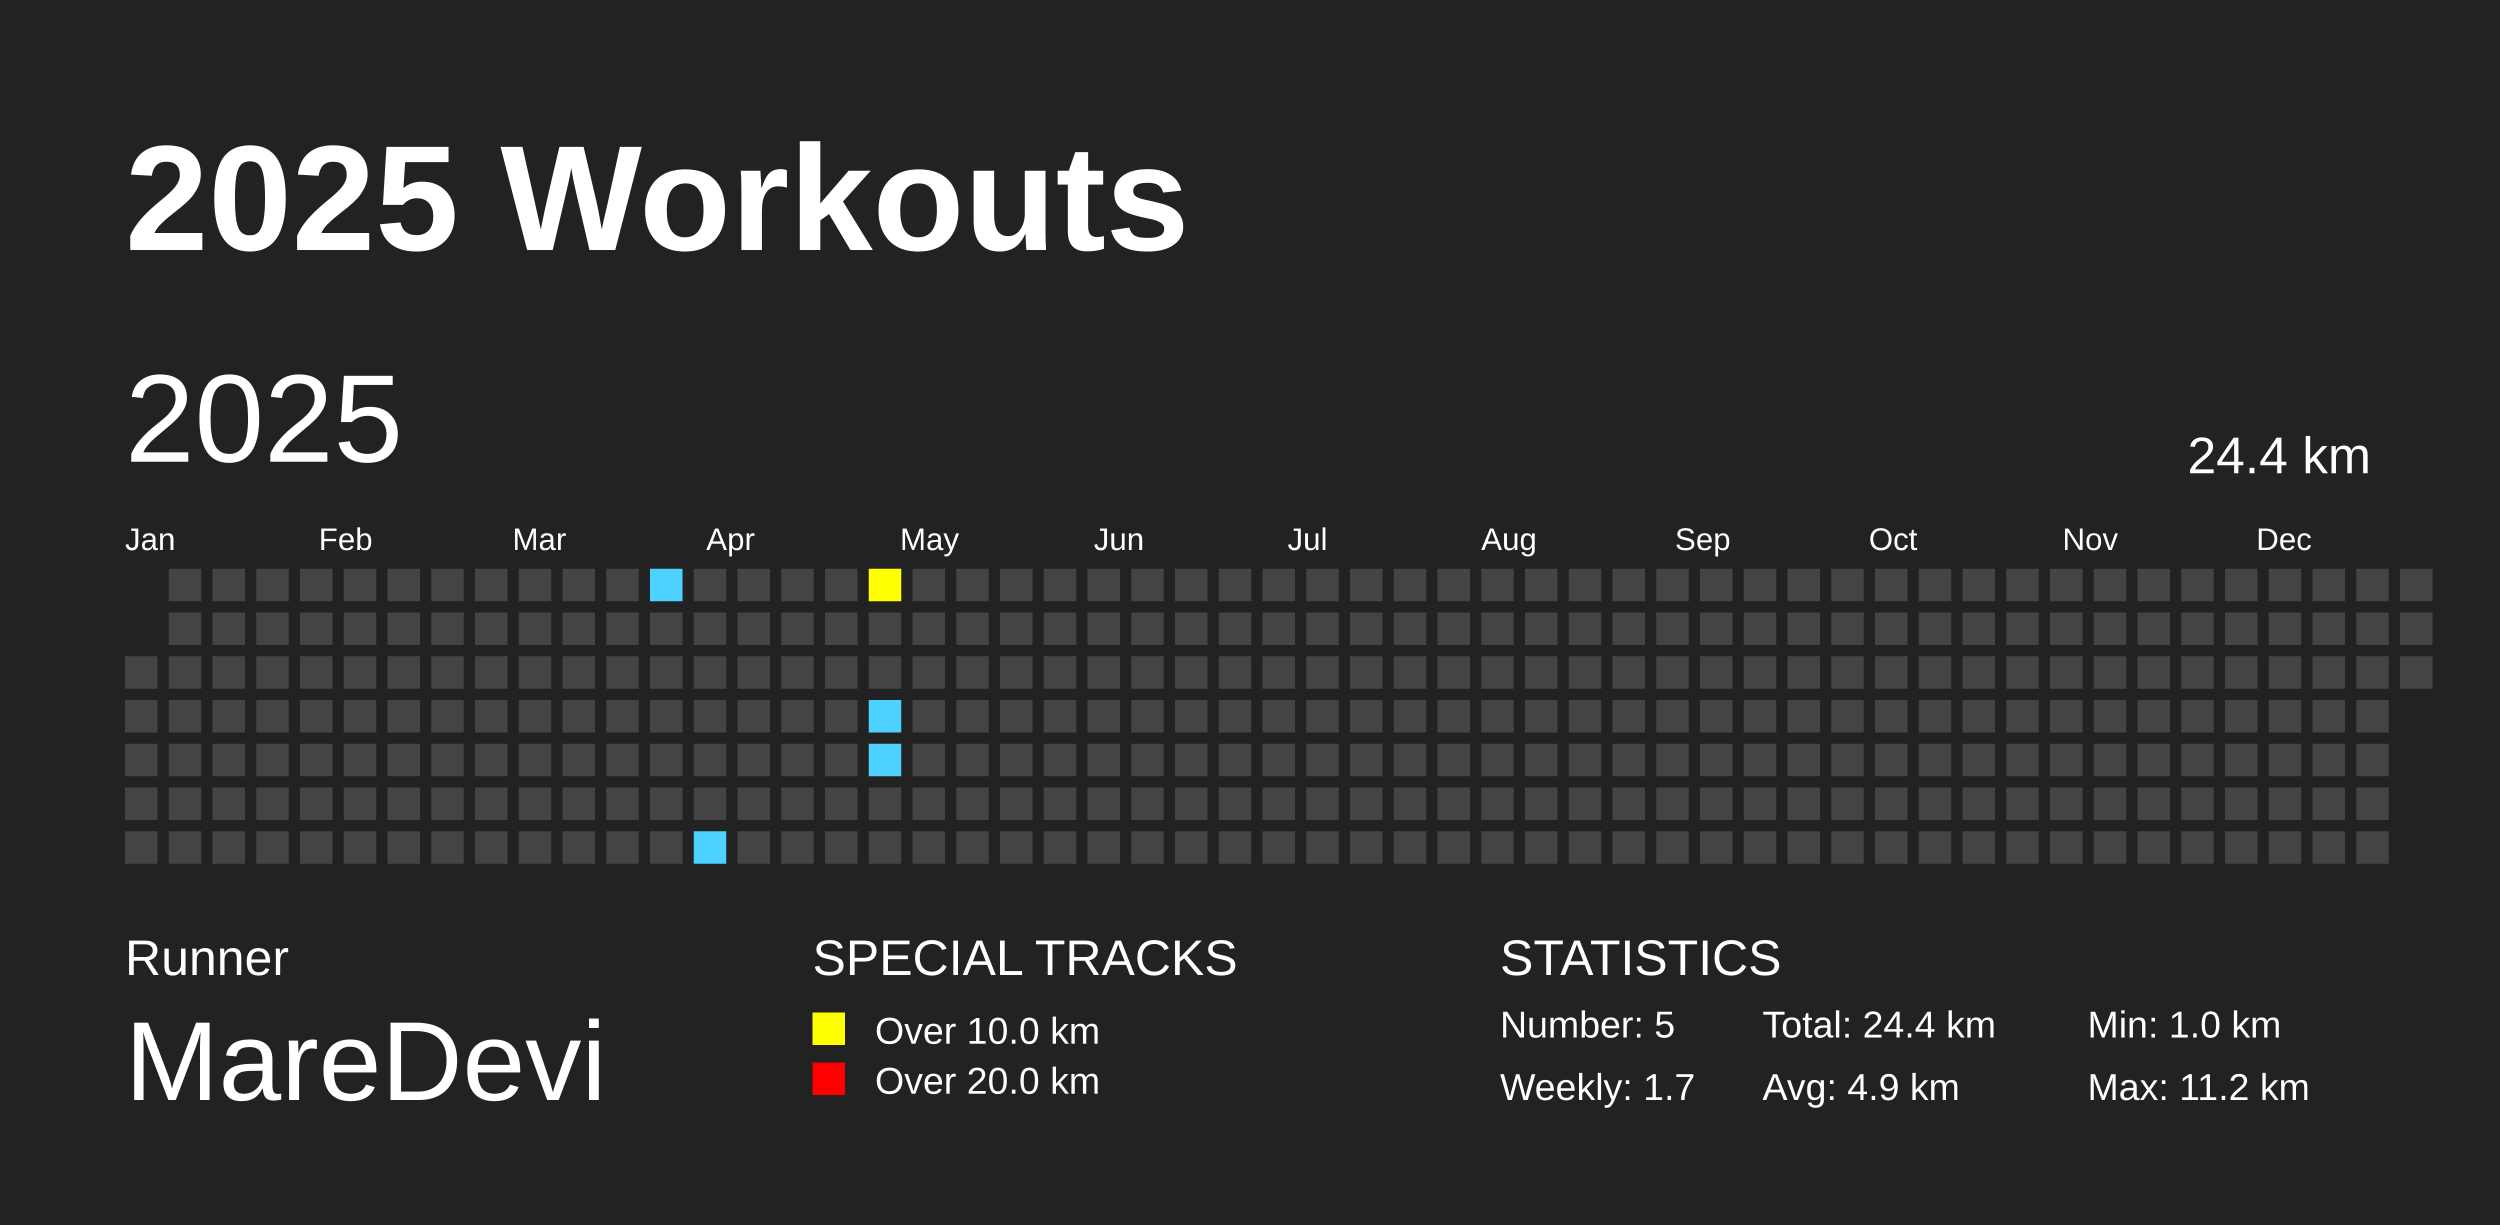
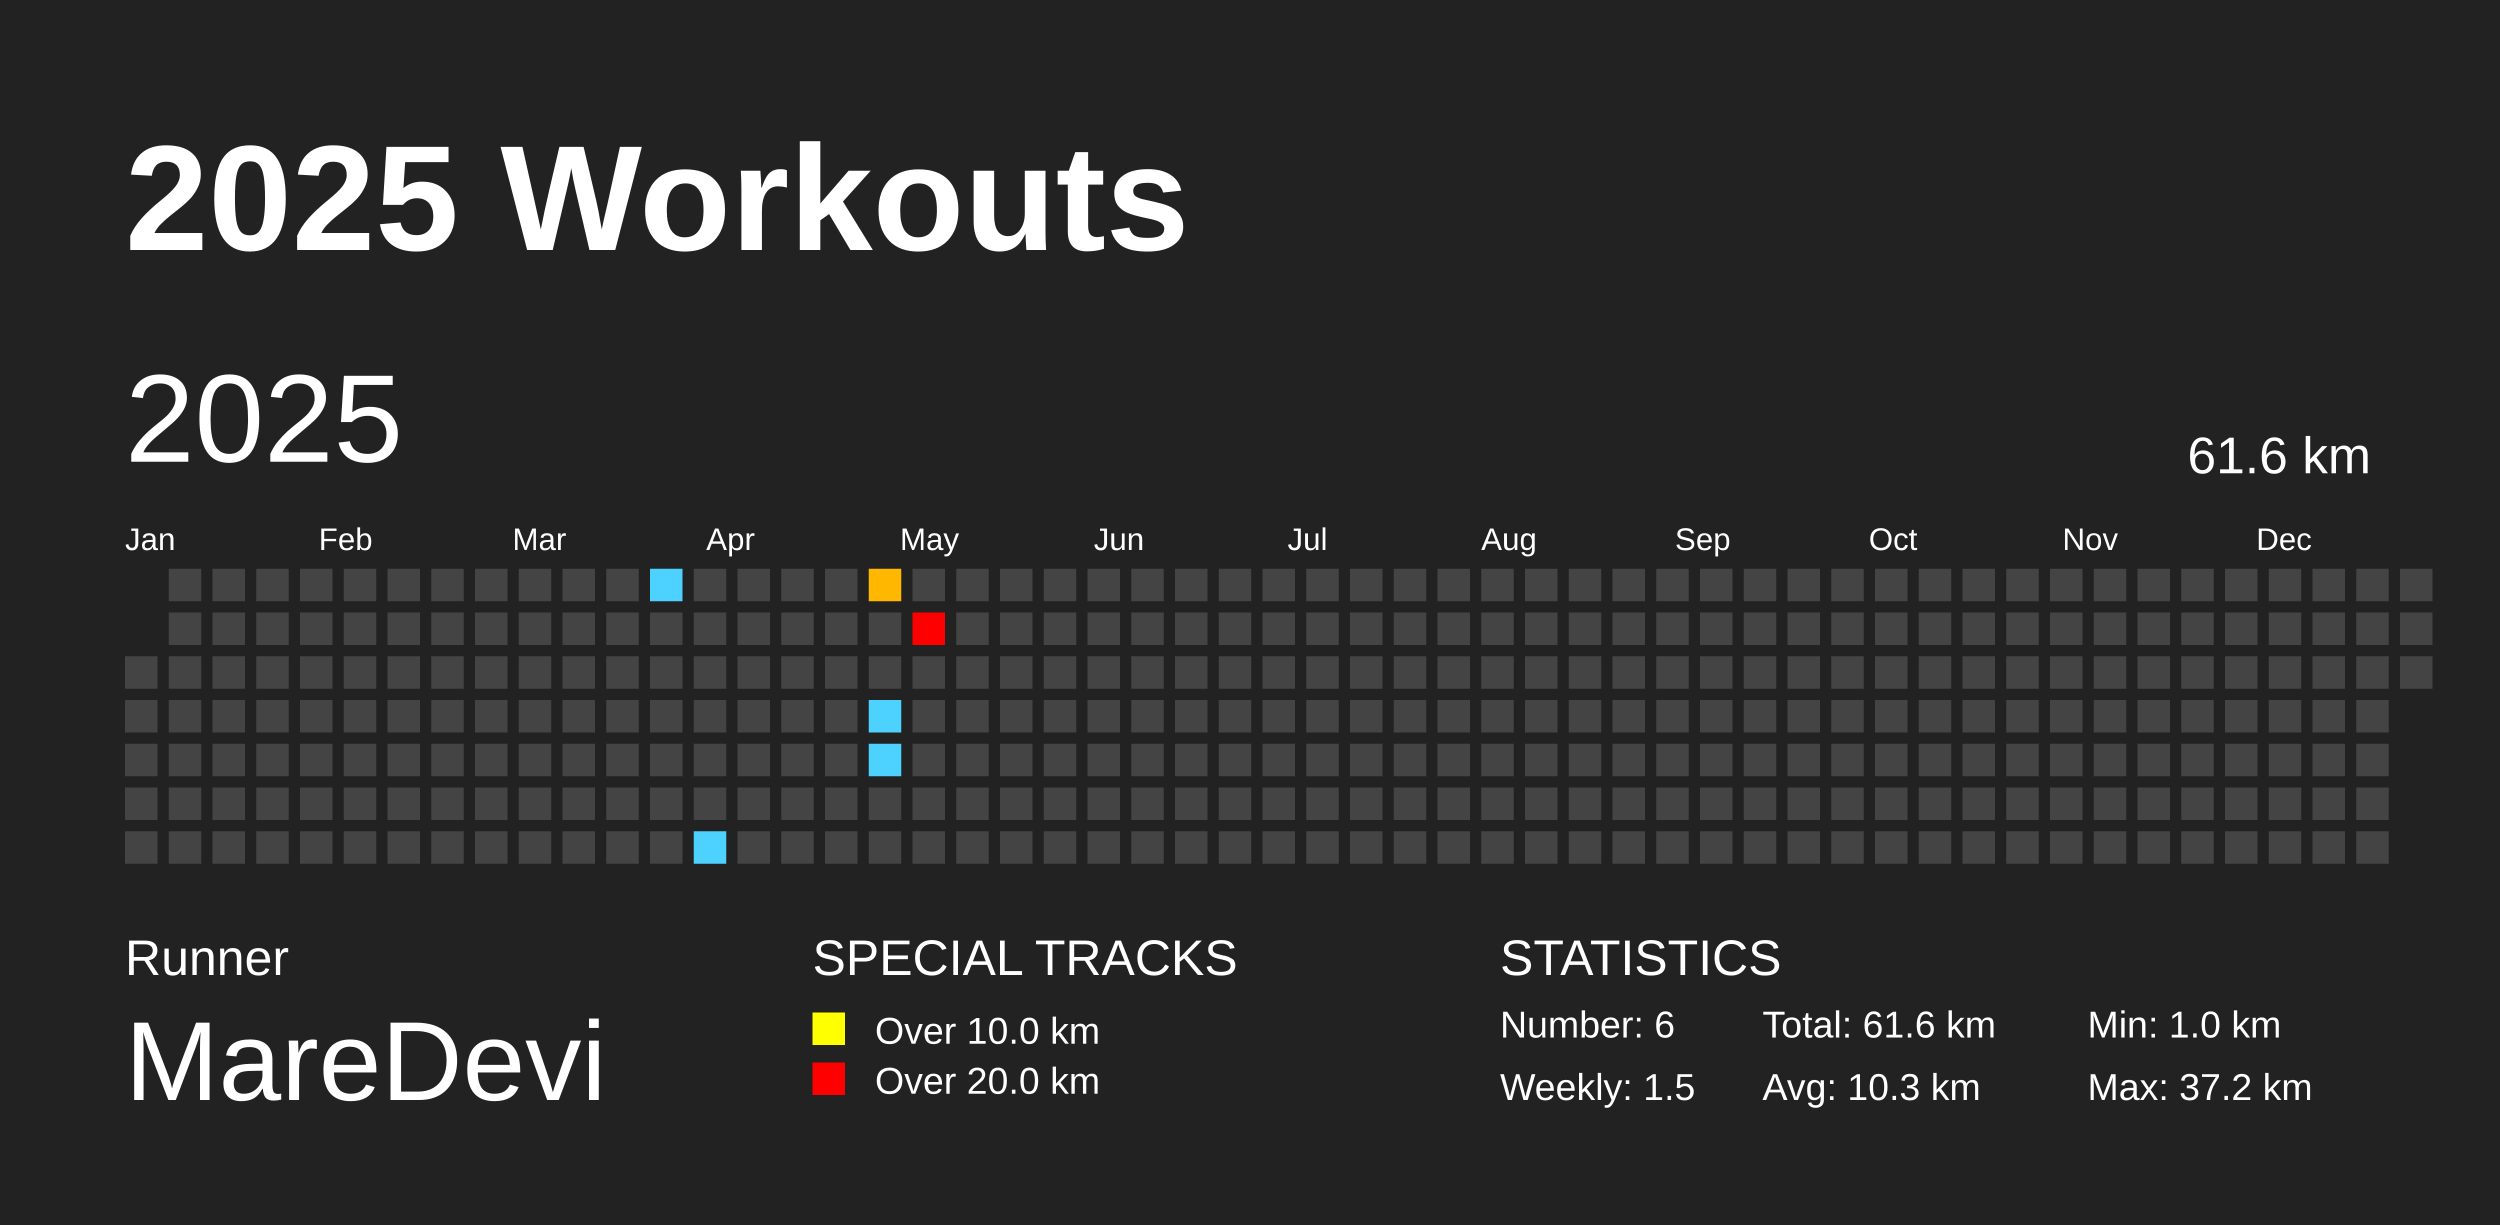
<svg xmlns="http://www.w3.org/2000/svg" baseProfile="full" height="98mm" version="1.1" viewBox="0,0,200,98" width="200mm">
  <defs />
  <rect fill="#222222" height="98" width="200" x="0" y="0" />
  <text fill="#FFFFFF" style="font-size:12px; font-family:Arial; font-weight:bold;" x="10" y="20">2025 Workouts</text>
  <text fill="#FFFFFF" style="font-size:4px; font-family:Arial" x="10" y="78">Runner</text>
  <text fill="#FFFFFF" style="font-size:9px; font-family:Arial" x="10" y="88">MareDevi</text>
  <text fill="#FFFFFF" style="font-size:4px; font-family:Arial" x="65" y="78">SPECIAL TRACKS</text>
  <rect fill="yellow" height="2.6" width="2.6" x="65" y="81" />
  <text fill="#FFFFFF" style="font-size:3px; font-family:Arial" x="70" y="83.5">Over 10.0 km</text>
  <rect fill="red" height="2.6" width="2.6" x="65" y="85" />
  <text fill="#FFFFFF" style="font-size:3px; font-family:Arial" x="70" y="87.5">Over 20.0 km</text>
  <text fill="#FFFFFF" style="font-size:4px; font-family:Arial" x="120" y="78">STATISTICS</text>
-   <text fill="#FFFFFF" style="font-size:3px; font-family:Arial" x="120" y="83">Number: 5</text>
-   <text fill="#FFFFFF" style="font-size:3px; font-family:Arial" x="120" y="88">Weekly: 1.7</text>
-   <text fill="#FFFFFF" style="font-size:3px; font-family:Arial" x="141" y="83">Total: 24.4 km</text>
-   <text fill="#FFFFFF" style="font-size:3px; font-family:Arial" x="141" y="88">Avg: 4.9 km</text>
+   <text fill="#FFFFFF" style="font-size:3px; font-family:Arial" x="120" y="83">Number: 6</text>
+   <text fill="#FFFFFF" style="font-size:3px; font-family:Arial" x="120" y="88">Weekly: 1.5</text>
+   <text fill="#FFFFFF" style="font-size:3px; font-family:Arial" x="141" y="83">Total: 61.6 km</text>
+   <text fill="#FFFFFF" style="font-size:3px; font-family:Arial" x="141" y="88">Avg: 10.3 km</text>
  <text fill="#FFFFFF" style="font-size:3px; font-family:Arial" x="167" y="83">Min: 1.0 km</text>
-   <text fill="#FFFFFF" style="font-size:3px; font-family:Arial" x="167" y="88">Max: 11.2 km</text>
+   <text fill="#FFFFFF" style="font-size:3px; font-family:Arial" x="167" y="88">Max: 37.2 km</text>
  <text dominant-baseline="hanging" fill="#FFFFFF" style="font-size:10.0px; font-family:Arial;" x="10" y="30">2025</text>
-   <text dominant-baseline="hanging" fill="#FFFFFF" style="font-size:4.125px; font-family:Arial;" x="175" y="35">24.4 km</text>
+   <text dominant-baseline="hanging" fill="#FFFFFF" style="font-size:4.125px; font-family:Arial;" x="175" y="35">61.6 km</text>
  <text fill="#FFFFFF" style="font-size:2.5px; font-family:Arial" x="10.0" y="44">Jan</text>
  <text fill="#FFFFFF" style="font-size:2.5px; font-family:Arial" x="25.5" y="44">Feb</text>
  <text fill="#FFFFFF" style="font-size:2.5px; font-family:Arial" x="41.0" y="44">Mar</text>
  <text fill="#FFFFFF" style="font-size:2.5px; font-family:Arial" x="56.5" y="44">Apr</text>
  <text fill="#FFFFFF" style="font-size:2.5px; font-family:Arial" x="72.0" y="44">May</text>
  <text fill="#FFFFFF" style="font-size:2.5px; font-family:Arial" x="87.5" y="44">Jun</text>
  <text fill="#FFFFFF" style="font-size:2.5px; font-family:Arial" x="103.0" y="44">Jul</text>
  <text fill="#FFFFFF" style="font-size:2.5px; font-family:Arial" x="118.5" y="44">Aug</text>
  <text fill="#FFFFFF" style="font-size:2.5px; font-family:Arial" x="134.0" y="44">Sep</text>
  <text fill="#FFFFFF" style="font-size:2.5px; font-family:Arial" x="149.5" y="44">Oct</text>
  <text fill="#FFFFFF" style="font-size:2.5px; font-family:Arial" x="165.0" y="44">Nov</text>
  <text fill="#FFFFFF" style="font-size:2.5px; font-family:Arial" x="180.5" y="44">Dec</text>
  <rect fill="#444444" height="2.6" width="2.6" x="10.0" y="52.5" />
  <rect fill="#444444" height="2.6" width="2.6" x="10.0" y="56.0" />
  <rect fill="#444444" height="2.6" width="2.6" x="10.0" y="59.5" />
  <rect fill="#444444" height="2.6" width="2.6" x="10.0" y="63.0" />
  <rect fill="#444444" height="2.6" width="2.6" x="10.0" y="66.5" />
  <rect fill="#444444" height="2.6" width="2.6" x="13.5" y="45.5" />
  <rect fill="#444444" height="2.6" width="2.6" x="13.5" y="49.0" />
  <rect fill="#444444" height="2.6" width="2.6" x="13.5" y="52.5" />
  <rect fill="#444444" height="2.6" width="2.6" x="13.5" y="56.0" />
  <rect fill="#444444" height="2.6" width="2.6" x="13.5" y="59.5" />
  <rect fill="#444444" height="2.6" width="2.6" x="13.5" y="63.0" />
  <rect fill="#444444" height="2.6" width="2.6" x="13.5" y="66.5" />
  <rect fill="#444444" height="2.6" width="2.6" x="17.0" y="45.5" />
  <rect fill="#444444" height="2.6" width="2.6" x="17.0" y="49.0" />
  <rect fill="#444444" height="2.6" width="2.6" x="17.0" y="52.5" />
  <rect fill="#444444" height="2.6" width="2.6" x="17.0" y="56.0" />
  <rect fill="#444444" height="2.6" width="2.6" x="17.0" y="59.5" />
  <rect fill="#444444" height="2.6" width="2.6" x="17.0" y="63.0" />
  <rect fill="#444444" height="2.6" width="2.6" x="17.0" y="66.5" />
  <rect fill="#444444" height="2.6" width="2.6" x="20.5" y="45.5" />
  <rect fill="#444444" height="2.6" width="2.6" x="20.5" y="49.0" />
  <rect fill="#444444" height="2.6" width="2.6" x="20.5" y="52.5" />
  <rect fill="#444444" height="2.6" width="2.6" x="20.5" y="56.0" />
  <rect fill="#444444" height="2.6" width="2.6" x="20.5" y="59.5" />
  <rect fill="#444444" height="2.6" width="2.6" x="20.5" y="63.0" />
  <rect fill="#444444" height="2.6" width="2.6" x="20.5" y="66.5" />
  <rect fill="#444444" height="2.6" width="2.6" x="24.0" y="45.5" />
  <rect fill="#444444" height="2.6" width="2.6" x="24.0" y="49.0" />
  <rect fill="#444444" height="2.6" width="2.6" x="24.0" y="52.5" />
  <rect fill="#444444" height="2.6" width="2.6" x="24.0" y="56.0" />
  <rect fill="#444444" height="2.6" width="2.6" x="24.0" y="59.5" />
  <rect fill="#444444" height="2.6" width="2.6" x="24.0" y="63.0" />
  <rect fill="#444444" height="2.6" width="2.6" x="24.0" y="66.5" />
  <rect fill="#444444" height="2.6" width="2.6" x="27.5" y="45.5" />
  <rect fill="#444444" height="2.6" width="2.6" x="27.5" y="49.0" />
  <rect fill="#444444" height="2.6" width="2.6" x="27.5" y="52.5" />
  <rect fill="#444444" height="2.6" width="2.6" x="27.5" y="56.0" />
  <rect fill="#444444" height="2.6" width="2.6" x="27.5" y="59.5" />
  <rect fill="#444444" height="2.6" width="2.6" x="27.5" y="63.0" />
  <rect fill="#444444" height="2.6" width="2.6" x="27.5" y="66.5" />
  <rect fill="#444444" height="2.6" width="2.6" x="31.0" y="45.5" />
  <rect fill="#444444" height="2.6" width="2.6" x="31.0" y="49.0" />
  <rect fill="#444444" height="2.6" width="2.6" x="31.0" y="52.5" />
  <rect fill="#444444" height="2.6" width="2.6" x="31.0" y="56.0" />
  <rect fill="#444444" height="2.6" width="2.6" x="31.0" y="59.5" />
  <rect fill="#444444" height="2.6" width="2.6" x="31.0" y="63.0" />
  <rect fill="#444444" height="2.6" width="2.6" x="31.0" y="66.5" />
  <rect fill="#444444" height="2.6" width="2.6" x="34.5" y="45.5" />
  <rect fill="#444444" height="2.6" width="2.6" x="34.5" y="49.0" />
  <rect fill="#444444" height="2.6" width="2.6" x="34.5" y="52.5" />
  <rect fill="#444444" height="2.6" width="2.6" x="34.5" y="56.0" />
  <rect fill="#444444" height="2.6" width="2.6" x="34.5" y="59.5" />
  <rect fill="#444444" height="2.6" width="2.6" x="34.5" y="63.0" />
  <rect fill="#444444" height="2.6" width="2.6" x="34.5" y="66.5" />
  <rect fill="#444444" height="2.6" width="2.6" x="38.0" y="45.5" />
  <rect fill="#444444" height="2.6" width="2.6" x="38.0" y="49.0" />
  <rect fill="#444444" height="2.6" width="2.6" x="38.0" y="52.5" />
  <rect fill="#444444" height="2.6" width="2.6" x="38.0" y="56.0" />
  <rect fill="#444444" height="2.6" width="2.6" x="38.0" y="59.5" />
  <rect fill="#444444" height="2.6" width="2.6" x="38.0" y="63.0" />
  <rect fill="#444444" height="2.6" width="2.6" x="38.0" y="66.5" />
  <rect fill="#444444" height="2.6" width="2.6" x="41.5" y="45.5" />
  <rect fill="#444444" height="2.6" width="2.6" x="41.5" y="49.0" />
  <rect fill="#444444" height="2.6" width="2.6" x="41.5" y="52.5" />
  <rect fill="#444444" height="2.6" width="2.6" x="41.5" y="56.0" />
  <rect fill="#444444" height="2.6" width="2.6" x="41.5" y="59.5" />
  <rect fill="#444444" height="2.6" width="2.6" x="41.5" y="63.0" />
  <rect fill="#444444" height="2.6" width="2.6" x="41.5" y="66.5" />
  <rect fill="#444444" height="2.6" width="2.6" x="45.0" y="45.5" />
  <rect fill="#444444" height="2.6" width="2.6" x="45.0" y="49.0" />
  <rect fill="#444444" height="2.6" width="2.6" x="45.0" y="52.5" />
  <rect fill="#444444" height="2.6" width="2.6" x="45.0" y="56.0" />
  <rect fill="#444444" height="2.6" width="2.6" x="45.0" y="59.5" />
  <rect fill="#444444" height="2.6" width="2.6" x="45.0" y="63.0" />
  <rect fill="#444444" height="2.6" width="2.6" x="45.0" y="66.5" />
  <rect fill="#444444" height="2.6" width="2.6" x="48.5" y="45.5" />
  <rect fill="#444444" height="2.6" width="2.6" x="48.5" y="49.0" />
  <rect fill="#444444" height="2.6" width="2.6" x="48.5" y="52.5" />
  <rect fill="#444444" height="2.6" width="2.6" x="48.5" y="56.0" />
  <rect fill="#444444" height="2.6" width="2.6" x="48.5" y="59.5" />
  <rect fill="#444444" height="2.6" width="2.6" x="48.5" y="63.0" />
  <rect fill="#444444" height="2.6" width="2.6" x="48.5" y="66.5" />
-   <rect fill="#4DD2FF" height="2.6" width="2.6" x="52.0" y="45.5" />
+   <rect fill="#4dd2ff" height="2.6" width="2.6" x="52.0" y="45.5" />
  <rect fill="#444444" height="2.6" width="2.6" x="52.0" y="49.0" />
  <rect fill="#444444" height="2.6" width="2.6" x="52.0" y="52.5" />
  <rect fill="#444444" height="2.6" width="2.6" x="52.0" y="56.0" />
  <rect fill="#444444" height="2.6" width="2.6" x="52.0" y="59.5" />
  <rect fill="#444444" height="2.6" width="2.6" x="52.0" y="63.0" />
  <rect fill="#444444" height="2.6" width="2.6" x="52.0" y="66.5" />
  <rect fill="#444444" height="2.6" width="2.6" x="55.5" y="45.5" />
  <rect fill="#444444" height="2.6" width="2.6" x="55.5" y="49.0" />
  <rect fill="#444444" height="2.6" width="2.6" x="55.5" y="52.5" />
  <rect fill="#444444" height="2.6" width="2.6" x="55.5" y="56.0" />
  <rect fill="#444444" height="2.6" width="2.6" x="55.5" y="59.5" />
  <rect fill="#444444" height="2.6" width="2.6" x="55.5" y="63.0" />
-   <rect fill="#4DD2FF" height="2.6" width="2.6" x="55.5" y="66.5" />
+   <rect fill="#4dd2ff" height="2.6" width="2.6" x="55.5" y="66.5" />
  <rect fill="#444444" height="2.6" width="2.6" x="59.0" y="45.5" />
  <rect fill="#444444" height="2.6" width="2.6" x="59.0" y="49.0" />
  <rect fill="#444444" height="2.6" width="2.6" x="59.0" y="52.5" />
  <rect fill="#444444" height="2.6" width="2.6" x="59.0" y="56.0" />
  <rect fill="#444444" height="2.6" width="2.6" x="59.0" y="59.5" />
  <rect fill="#444444" height="2.6" width="2.6" x="59.0" y="63.0" />
  <rect fill="#444444" height="2.6" width="2.6" x="59.0" y="66.5" />
  <rect fill="#444444" height="2.6" width="2.6" x="62.5" y="45.5" />
  <rect fill="#444444" height="2.6" width="2.6" x="62.5" y="49.0" />
  <rect fill="#444444" height="2.6" width="2.6" x="62.5" y="52.5" />
  <rect fill="#444444" height="2.6" width="2.6" x="62.5" y="56.0" />
  <rect fill="#444444" height="2.6" width="2.6" x="62.5" y="59.5" />
  <rect fill="#444444" height="2.6" width="2.6" x="62.5" y="63.0" />
  <rect fill="#444444" height="2.6" width="2.6" x="62.5" y="66.5" />
  <rect fill="#444444" height="2.6" width="2.6" x="66.0" y="45.5" />
  <rect fill="#444444" height="2.6" width="2.6" x="66.0" y="49.0" />
  <rect fill="#444444" height="2.6" width="2.6" x="66.0" y="52.5" />
  <rect fill="#444444" height="2.6" width="2.6" x="66.0" y="56.0" />
  <rect fill="#444444" height="2.6" width="2.6" x="66.0" y="59.5" />
  <rect fill="#444444" height="2.6" width="2.6" x="66.0" y="63.0" />
  <rect fill="#444444" height="2.6" width="2.6" x="66.0" y="66.5" />
-   <rect fill="yellow" height="2.6" width="2.6" x="69.5" y="45.5" />
+   <rect fill="#ffb700" height="2.6" width="2.6" x="69.5" y="45.5" />
  <rect fill="#444444" height="2.6" width="2.6" x="69.5" y="49.0" />
  <rect fill="#444444" height="2.6" width="2.6" x="69.5" y="52.5" />
-   <rect fill="#4DD2FF" height="2.6" width="2.6" x="69.5" y="56.0" />
-   <rect fill="#4DD2FF" height="2.6" width="2.6" x="69.5" y="59.5" />
+   <rect fill="#4dd2ff" height="2.6" width="2.6" x="69.5" y="56.0" />
+   <rect fill="#4dd2ff" height="2.6" width="2.6" x="69.5" y="59.5" />
  <rect fill="#444444" height="2.6" width="2.6" x="69.5" y="63.0" />
  <rect fill="#444444" height="2.6" width="2.6" x="69.5" y="66.5" />
  <rect fill="#444444" height="2.6" width="2.6" x="73.0" y="45.5" />
-   <rect fill="#444444" height="2.6" width="2.6" x="73.0" y="49.0" />
+   <rect fill="red" height="2.6" width="2.6" x="73.0" y="49.0" />
  <rect fill="#444444" height="2.6" width="2.6" x="73.0" y="52.5" />
  <rect fill="#444444" height="2.6" width="2.6" x="73.0" y="56.0" />
  <rect fill="#444444" height="2.6" width="2.6" x="73.0" y="59.5" />
  <rect fill="#444444" height="2.6" width="2.6" x="73.0" y="63.0" />
  <rect fill="#444444" height="2.6" width="2.6" x="73.0" y="66.5" />
  <rect fill="#444444" height="2.6" width="2.6" x="76.5" y="45.5" />
  <rect fill="#444444" height="2.6" width="2.6" x="76.5" y="49.0" />
  <rect fill="#444444" height="2.6" width="2.6" x="76.5" y="52.5" />
  <rect fill="#444444" height="2.6" width="2.6" x="76.5" y="56.0" />
  <rect fill="#444444" height="2.6" width="2.6" x="76.5" y="59.5" />
  <rect fill="#444444" height="2.6" width="2.6" x="76.5" y="63.0" />
  <rect fill="#444444" height="2.6" width="2.6" x="76.5" y="66.5" />
  <rect fill="#444444" height="2.6" width="2.6" x="80.0" y="45.5" />
  <rect fill="#444444" height="2.6" width="2.6" x="80.0" y="49.0" />
  <rect fill="#444444" height="2.6" width="2.6" x="80.0" y="52.5" />
  <rect fill="#444444" height="2.6" width="2.6" x="80.0" y="56.0" />
  <rect fill="#444444" height="2.6" width="2.6" x="80.0" y="59.5" />
  <rect fill="#444444" height="2.6" width="2.6" x="80.0" y="63.0" />
  <rect fill="#444444" height="2.6" width="2.6" x="80.0" y="66.5" />
  <rect fill="#444444" height="2.6" width="2.6" x="83.5" y="45.5" />
  <rect fill="#444444" height="2.6" width="2.6" x="83.5" y="49.0" />
  <rect fill="#444444" height="2.6" width="2.6" x="83.5" y="52.5" />
  <rect fill="#444444" height="2.6" width="2.6" x="83.5" y="56.0" />
  <rect fill="#444444" height="2.6" width="2.6" x="83.5" y="59.5" />
  <rect fill="#444444" height="2.6" width="2.6" x="83.5" y="63.0" />
  <rect fill="#444444" height="2.6" width="2.6" x="83.5" y="66.5" />
  <rect fill="#444444" height="2.6" width="2.6" x="87.0" y="45.5" />
  <rect fill="#444444" height="2.6" width="2.6" x="87.0" y="49.0" />
  <rect fill="#444444" height="2.6" width="2.6" x="87.0" y="52.5" />
  <rect fill="#444444" height="2.6" width="2.6" x="87.0" y="56.0" />
  <rect fill="#444444" height="2.6" width="2.6" x="87.0" y="59.5" />
  <rect fill="#444444" height="2.6" width="2.6" x="87.0" y="63.0" />
  <rect fill="#444444" height="2.6" width="2.6" x="87.0" y="66.5" />
  <rect fill="#444444" height="2.6" width="2.6" x="90.5" y="45.5" />
  <rect fill="#444444" height="2.6" width="2.6" x="90.5" y="49.0" />
  <rect fill="#444444" height="2.6" width="2.6" x="90.5" y="52.5" />
  <rect fill="#444444" height="2.6" width="2.6" x="90.5" y="56.0" />
  <rect fill="#444444" height="2.6" width="2.6" x="90.5" y="59.5" />
  <rect fill="#444444" height="2.6" width="2.6" x="90.5" y="63.0" />
  <rect fill="#444444" height="2.6" width="2.6" x="90.5" y="66.5" />
  <rect fill="#444444" height="2.6" width="2.6" x="94.0" y="45.5" />
  <rect fill="#444444" height="2.6" width="2.6" x="94.0" y="49.0" />
  <rect fill="#444444" height="2.6" width="2.6" x="94.0" y="52.5" />
  <rect fill="#444444" height="2.6" width="2.6" x="94.0" y="56.0" />
  <rect fill="#444444" height="2.6" width="2.6" x="94.0" y="59.5" />
  <rect fill="#444444" height="2.6" width="2.6" x="94.0" y="63.0" />
  <rect fill="#444444" height="2.6" width="2.6" x="94.0" y="66.5" />
  <rect fill="#444444" height="2.6" width="2.6" x="97.5" y="45.5" />
  <rect fill="#444444" height="2.6" width="2.6" x="97.5" y="49.0" />
  <rect fill="#444444" height="2.6" width="2.6" x="97.5" y="52.5" />
  <rect fill="#444444" height="2.6" width="2.6" x="97.5" y="56.0" />
  <rect fill="#444444" height="2.6" width="2.6" x="97.5" y="59.5" />
  <rect fill="#444444" height="2.6" width="2.6" x="97.5" y="63.0" />
  <rect fill="#444444" height="2.6" width="2.6" x="97.5" y="66.5" />
  <rect fill="#444444" height="2.6" width="2.6" x="101.0" y="45.5" />
  <rect fill="#444444" height="2.6" width="2.6" x="101.0" y="49.0" />
  <rect fill="#444444" height="2.6" width="2.6" x="101.0" y="52.5" />
  <rect fill="#444444" height="2.6" width="2.6" x="101.0" y="56.0" />
  <rect fill="#444444" height="2.6" width="2.6" x="101.0" y="59.5" />
  <rect fill="#444444" height="2.6" width="2.6" x="101.0" y="63.0" />
  <rect fill="#444444" height="2.6" width="2.6" x="101.0" y="66.5" />
  <rect fill="#444444" height="2.6" width="2.6" x="104.5" y="45.5" />
  <rect fill="#444444" height="2.6" width="2.6" x="104.5" y="49.0" />
  <rect fill="#444444" height="2.6" width="2.6" x="104.5" y="52.5" />
  <rect fill="#444444" height="2.6" width="2.6" x="104.5" y="56.0" />
  <rect fill="#444444" height="2.6" width="2.6" x="104.5" y="59.5" />
  <rect fill="#444444" height="2.6" width="2.6" x="104.5" y="63.0" />
  <rect fill="#444444" height="2.6" width="2.6" x="104.5" y="66.5" />
  <rect fill="#444444" height="2.6" width="2.6" x="108.0" y="45.5" />
  <rect fill="#444444" height="2.6" width="2.6" x="108.0" y="49.0" />
  <rect fill="#444444" height="2.6" width="2.6" x="108.0" y="52.5" />
  <rect fill="#444444" height="2.6" width="2.6" x="108.0" y="56.0" />
  <rect fill="#444444" height="2.6" width="2.6" x="108.0" y="59.5" />
  <rect fill="#444444" height="2.6" width="2.6" x="108.0" y="63.0" />
  <rect fill="#444444" height="2.6" width="2.6" x="108.0" y="66.5" />
  <rect fill="#444444" height="2.6" width="2.6" x="111.5" y="45.5" />
  <rect fill="#444444" height="2.6" width="2.6" x="111.5" y="49.0" />
  <rect fill="#444444" height="2.6" width="2.6" x="111.5" y="52.5" />
  <rect fill="#444444" height="2.6" width="2.6" x="111.5" y="56.0" />
  <rect fill="#444444" height="2.6" width="2.6" x="111.5" y="59.5" />
  <rect fill="#444444" height="2.6" width="2.6" x="111.5" y="63.0" />
  <rect fill="#444444" height="2.6" width="2.6" x="111.5" y="66.5" />
  <rect fill="#444444" height="2.6" width="2.6" x="115.0" y="45.5" />
  <rect fill="#444444" height="2.6" width="2.6" x="115.0" y="49.0" />
  <rect fill="#444444" height="2.6" width="2.6" x="115.0" y="52.5" />
  <rect fill="#444444" height="2.6" width="2.6" x="115.0" y="56.0" />
  <rect fill="#444444" height="2.6" width="2.6" x="115.0" y="59.5" />
  <rect fill="#444444" height="2.6" width="2.6" x="115.0" y="63.0" />
  <rect fill="#444444" height="2.6" width="2.6" x="115.0" y="66.5" />
  <rect fill="#444444" height="2.6" width="2.6" x="118.5" y="45.5" />
  <rect fill="#444444" height="2.6" width="2.6" x="118.5" y="49.0" />
  <rect fill="#444444" height="2.6" width="2.6" x="118.5" y="52.5" />
  <rect fill="#444444" height="2.6" width="2.6" x="118.5" y="56.0" />
  <rect fill="#444444" height="2.6" width="2.6" x="118.5" y="59.5" />
  <rect fill="#444444" height="2.6" width="2.6" x="118.5" y="63.0" />
  <rect fill="#444444" height="2.6" width="2.6" x="118.5" y="66.5" />
  <rect fill="#444444" height="2.6" width="2.6" x="122.0" y="45.5" />
  <rect fill="#444444" height="2.6" width="2.6" x="122.0" y="49.0" />
  <rect fill="#444444" height="2.6" width="2.6" x="122.0" y="52.5" />
  <rect fill="#444444" height="2.6" width="2.6" x="122.0" y="56.0" />
  <rect fill="#444444" height="2.6" width="2.6" x="122.0" y="59.5" />
  <rect fill="#444444" height="2.6" width="2.6" x="122.0" y="63.0" />
  <rect fill="#444444" height="2.6" width="2.6" x="122.0" y="66.5" />
  <rect fill="#444444" height="2.6" width="2.6" x="125.5" y="45.5" />
  <rect fill="#444444" height="2.6" width="2.6" x="125.5" y="49.0" />
  <rect fill="#444444" height="2.6" width="2.6" x="125.5" y="52.5" />
  <rect fill="#444444" height="2.6" width="2.6" x="125.5" y="56.0" />
  <rect fill="#444444" height="2.6" width="2.6" x="125.5" y="59.5" />
  <rect fill="#444444" height="2.6" width="2.6" x="125.5" y="63.0" />
  <rect fill="#444444" height="2.6" width="2.6" x="125.5" y="66.5" />
  <rect fill="#444444" height="2.6" width="2.6" x="129.0" y="45.5" />
  <rect fill="#444444" height="2.6" width="2.6" x="129.0" y="49.0" />
  <rect fill="#444444" height="2.6" width="2.6" x="129.0" y="52.5" />
  <rect fill="#444444" height="2.6" width="2.6" x="129.0" y="56.0" />
  <rect fill="#444444" height="2.6" width="2.6" x="129.0" y="59.5" />
  <rect fill="#444444" height="2.6" width="2.6" x="129.0" y="63.0" />
  <rect fill="#444444" height="2.6" width="2.6" x="129.0" y="66.5" />
  <rect fill="#444444" height="2.6" width="2.6" x="132.5" y="45.5" />
  <rect fill="#444444" height="2.6" width="2.6" x="132.5" y="49.0" />
  <rect fill="#444444" height="2.6" width="2.6" x="132.5" y="52.5" />
  <rect fill="#444444" height="2.6" width="2.6" x="132.5" y="56.0" />
  <rect fill="#444444" height="2.6" width="2.6" x="132.5" y="59.5" />
  <rect fill="#444444" height="2.6" width="2.6" x="132.5" y="63.0" />
  <rect fill="#444444" height="2.6" width="2.6" x="132.5" y="66.5" />
  <rect fill="#444444" height="2.6" width="2.6" x="136.0" y="45.5" />
  <rect fill="#444444" height="2.6" width="2.6" x="136.0" y="49.0" />
  <rect fill="#444444" height="2.6" width="2.6" x="136.0" y="52.5" />
  <rect fill="#444444" height="2.6" width="2.6" x="136.0" y="56.0" />
  <rect fill="#444444" height="2.6" width="2.6" x="136.0" y="59.5" />
  <rect fill="#444444" height="2.6" width="2.6" x="136.0" y="63.0" />
  <rect fill="#444444" height="2.6" width="2.6" x="136.0" y="66.5" />
  <rect fill="#444444" height="2.6" width="2.6" x="139.5" y="45.5" />
  <rect fill="#444444" height="2.6" width="2.6" x="139.5" y="49.0" />
  <rect fill="#444444" height="2.6" width="2.6" x="139.5" y="52.5" />
  <rect fill="#444444" height="2.6" width="2.6" x="139.5" y="56.0" />
  <rect fill="#444444" height="2.6" width="2.6" x="139.5" y="59.5" />
  <rect fill="#444444" height="2.6" width="2.6" x="139.5" y="63.0" />
  <rect fill="#444444" height="2.6" width="2.6" x="139.5" y="66.5" />
  <rect fill="#444444" height="2.6" width="2.6" x="143.0" y="45.5" />
  <rect fill="#444444" height="2.6" width="2.6" x="143.0" y="49.0" />
  <rect fill="#444444" height="2.6" width="2.6" x="143.0" y="52.5" />
  <rect fill="#444444" height="2.6" width="2.6" x="143.0" y="56.0" />
  <rect fill="#444444" height="2.6" width="2.6" x="143.0" y="59.5" />
  <rect fill="#444444" height="2.6" width="2.6" x="143.0" y="63.0" />
  <rect fill="#444444" height="2.6" width="2.6" x="143.0" y="66.5" />
  <rect fill="#444444" height="2.6" width="2.6" x="146.5" y="45.5" />
  <rect fill="#444444" height="2.6" width="2.6" x="146.5" y="49.0" />
  <rect fill="#444444" height="2.6" width="2.6" x="146.5" y="52.5" />
  <rect fill="#444444" height="2.6" width="2.6" x="146.5" y="56.0" />
  <rect fill="#444444" height="2.6" width="2.6" x="146.5" y="59.5" />
  <rect fill="#444444" height="2.6" width="2.6" x="146.5" y="63.0" />
  <rect fill="#444444" height="2.6" width="2.6" x="146.5" y="66.5" />
  <rect fill="#444444" height="2.6" width="2.6" x="150.0" y="45.5" />
  <rect fill="#444444" height="2.6" width="2.6" x="150.0" y="49.0" />
  <rect fill="#444444" height="2.6" width="2.6" x="150.0" y="52.5" />
  <rect fill="#444444" height="2.6" width="2.6" x="150.0" y="56.0" />
  <rect fill="#444444" height="2.6" width="2.6" x="150.0" y="59.5" />
  <rect fill="#444444" height="2.6" width="2.6" x="150.0" y="63.0" />
  <rect fill="#444444" height="2.6" width="2.6" x="150.0" y="66.5" />
  <rect fill="#444444" height="2.6" width="2.6" x="153.5" y="45.5" />
  <rect fill="#444444" height="2.6" width="2.6" x="153.5" y="49.0" />
  <rect fill="#444444" height="2.6" width="2.6" x="153.5" y="52.5" />
  <rect fill="#444444" height="2.6" width="2.6" x="153.5" y="56.0" />
  <rect fill="#444444" height="2.6" width="2.6" x="153.5" y="59.5" />
  <rect fill="#444444" height="2.6" width="2.6" x="153.5" y="63.0" />
  <rect fill="#444444" height="2.6" width="2.6" x="153.5" y="66.5" />
  <rect fill="#444444" height="2.6" width="2.6" x="157.0" y="45.5" />
  <rect fill="#444444" height="2.6" width="2.6" x="157.0" y="49.0" />
  <rect fill="#444444" height="2.6" width="2.6" x="157.0" y="52.5" />
  <rect fill="#444444" height="2.6" width="2.6" x="157.0" y="56.0" />
  <rect fill="#444444" height="2.6" width="2.6" x="157.0" y="59.5" />
  <rect fill="#444444" height="2.6" width="2.6" x="157.0" y="63.0" />
  <rect fill="#444444" height="2.6" width="2.6" x="157.0" y="66.5" />
  <rect fill="#444444" height="2.6" width="2.6" x="160.5" y="45.5" />
  <rect fill="#444444" height="2.6" width="2.6" x="160.5" y="49.0" />
  <rect fill="#444444" height="2.6" width="2.6" x="160.5" y="52.5" />
  <rect fill="#444444" height="2.6" width="2.6" x="160.5" y="56.0" />
  <rect fill="#444444" height="2.6" width="2.6" x="160.5" y="59.5" />
  <rect fill="#444444" height="2.6" width="2.6" x="160.5" y="63.0" />
  <rect fill="#444444" height="2.6" width="2.6" x="160.5" y="66.5" />
  <rect fill="#444444" height="2.6" width="2.6" x="164.0" y="45.5" />
  <rect fill="#444444" height="2.6" width="2.6" x="164.0" y="49.0" />
  <rect fill="#444444" height="2.6" width="2.6" x="164.0" y="52.5" />
  <rect fill="#444444" height="2.6" width="2.6" x="164.0" y="56.0" />
  <rect fill="#444444" height="2.6" width="2.6" x="164.0" y="59.5" />
  <rect fill="#444444" height="2.6" width="2.6" x="164.0" y="63.0" />
  <rect fill="#444444" height="2.6" width="2.6" x="164.0" y="66.5" />
  <rect fill="#444444" height="2.6" width="2.6" x="167.5" y="45.5" />
  <rect fill="#444444" height="2.6" width="2.6" x="167.5" y="49.0" />
  <rect fill="#444444" height="2.6" width="2.6" x="167.5" y="52.5" />
  <rect fill="#444444" height="2.6" width="2.6" x="167.5" y="56.0" />
  <rect fill="#444444" height="2.6" width="2.6" x="167.5" y="59.5" />
  <rect fill="#444444" height="2.6" width="2.6" x="167.5" y="63.0" />
  <rect fill="#444444" height="2.6" width="2.6" x="167.5" y="66.5" />
  <rect fill="#444444" height="2.6" width="2.6" x="171.0" y="45.5" />
  <rect fill="#444444" height="2.6" width="2.6" x="171.0" y="49.0" />
  <rect fill="#444444" height="2.6" width="2.6" x="171.0" y="52.5" />
  <rect fill="#444444" height="2.6" width="2.6" x="171.0" y="56.0" />
  <rect fill="#444444" height="2.6" width="2.6" x="171.0" y="59.5" />
  <rect fill="#444444" height="2.6" width="2.6" x="171.0" y="63.0" />
  <rect fill="#444444" height="2.6" width="2.6" x="171.0" y="66.5" />
  <rect fill="#444444" height="2.6" width="2.6" x="174.5" y="45.5" />
  <rect fill="#444444" height="2.6" width="2.6" x="174.5" y="49.0" />
  <rect fill="#444444" height="2.6" width="2.6" x="174.5" y="52.5" />
  <rect fill="#444444" height="2.6" width="2.6" x="174.5" y="56.0" />
  <rect fill="#444444" height="2.6" width="2.6" x="174.5" y="59.5" />
  <rect fill="#444444" height="2.6" width="2.6" x="174.5" y="63.0" />
  <rect fill="#444444" height="2.6" width="2.6" x="174.5" y="66.5" />
  <rect fill="#444444" height="2.6" width="2.6" x="178.0" y="45.5" />
  <rect fill="#444444" height="2.6" width="2.6" x="178.0" y="49.0" />
  <rect fill="#444444" height="2.6" width="2.6" x="178.0" y="52.5" />
  <rect fill="#444444" height="2.6" width="2.6" x="178.0" y="56.0" />
  <rect fill="#444444" height="2.6" width="2.6" x="178.0" y="59.5" />
  <rect fill="#444444" height="2.6" width="2.6" x="178.0" y="63.0" />
  <rect fill="#444444" height="2.6" width="2.6" x="178.0" y="66.5" />
  <rect fill="#444444" height="2.6" width="2.6" x="181.5" y="45.5" />
  <rect fill="#444444" height="2.6" width="2.6" x="181.5" y="49.0" />
  <rect fill="#444444" height="2.6" width="2.6" x="181.5" y="52.5" />
  <rect fill="#444444" height="2.6" width="2.6" x="181.5" y="56.0" />
  <rect fill="#444444" height="2.6" width="2.6" x="181.5" y="59.5" />
  <rect fill="#444444" height="2.6" width="2.6" x="181.5" y="63.0" />
  <rect fill="#444444" height="2.6" width="2.6" x="181.5" y="66.5" />
  <rect fill="#444444" height="2.6" width="2.6" x="185.0" y="45.5" />
  <rect fill="#444444" height="2.6" width="2.6" x="185.0" y="49.0" />
  <rect fill="#444444" height="2.6" width="2.6" x="185.0" y="52.5" />
  <rect fill="#444444" height="2.6" width="2.6" x="185.0" y="56.0" />
  <rect fill="#444444" height="2.6" width="2.6" x="185.0" y="59.5" />
  <rect fill="#444444" height="2.6" width="2.6" x="185.0" y="63.0" />
  <rect fill="#444444" height="2.6" width="2.6" x="185.0" y="66.5" />
  <rect fill="#444444" height="2.6" width="2.6" x="188.5" y="45.5" />
  <rect fill="#444444" height="2.6" width="2.6" x="188.5" y="49.0" />
  <rect fill="#444444" height="2.6" width="2.6" x="188.5" y="52.5" />
  <rect fill="#444444" height="2.6" width="2.6" x="188.5" y="56.0" />
  <rect fill="#444444" height="2.6" width="2.6" x="188.5" y="59.5" />
  <rect fill="#444444" height="2.6" width="2.6" x="188.5" y="63.0" />
  <rect fill="#444444" height="2.6" width="2.6" x="188.5" y="66.5" />
  <rect fill="#444444" height="2.6" width="2.6" x="192.0" y="45.5" />
  <rect fill="#444444" height="2.6" width="2.6" x="192.0" y="49.0" />
  <rect fill="#444444" height="2.6" width="2.6" x="192.0" y="52.5" />
</svg>
